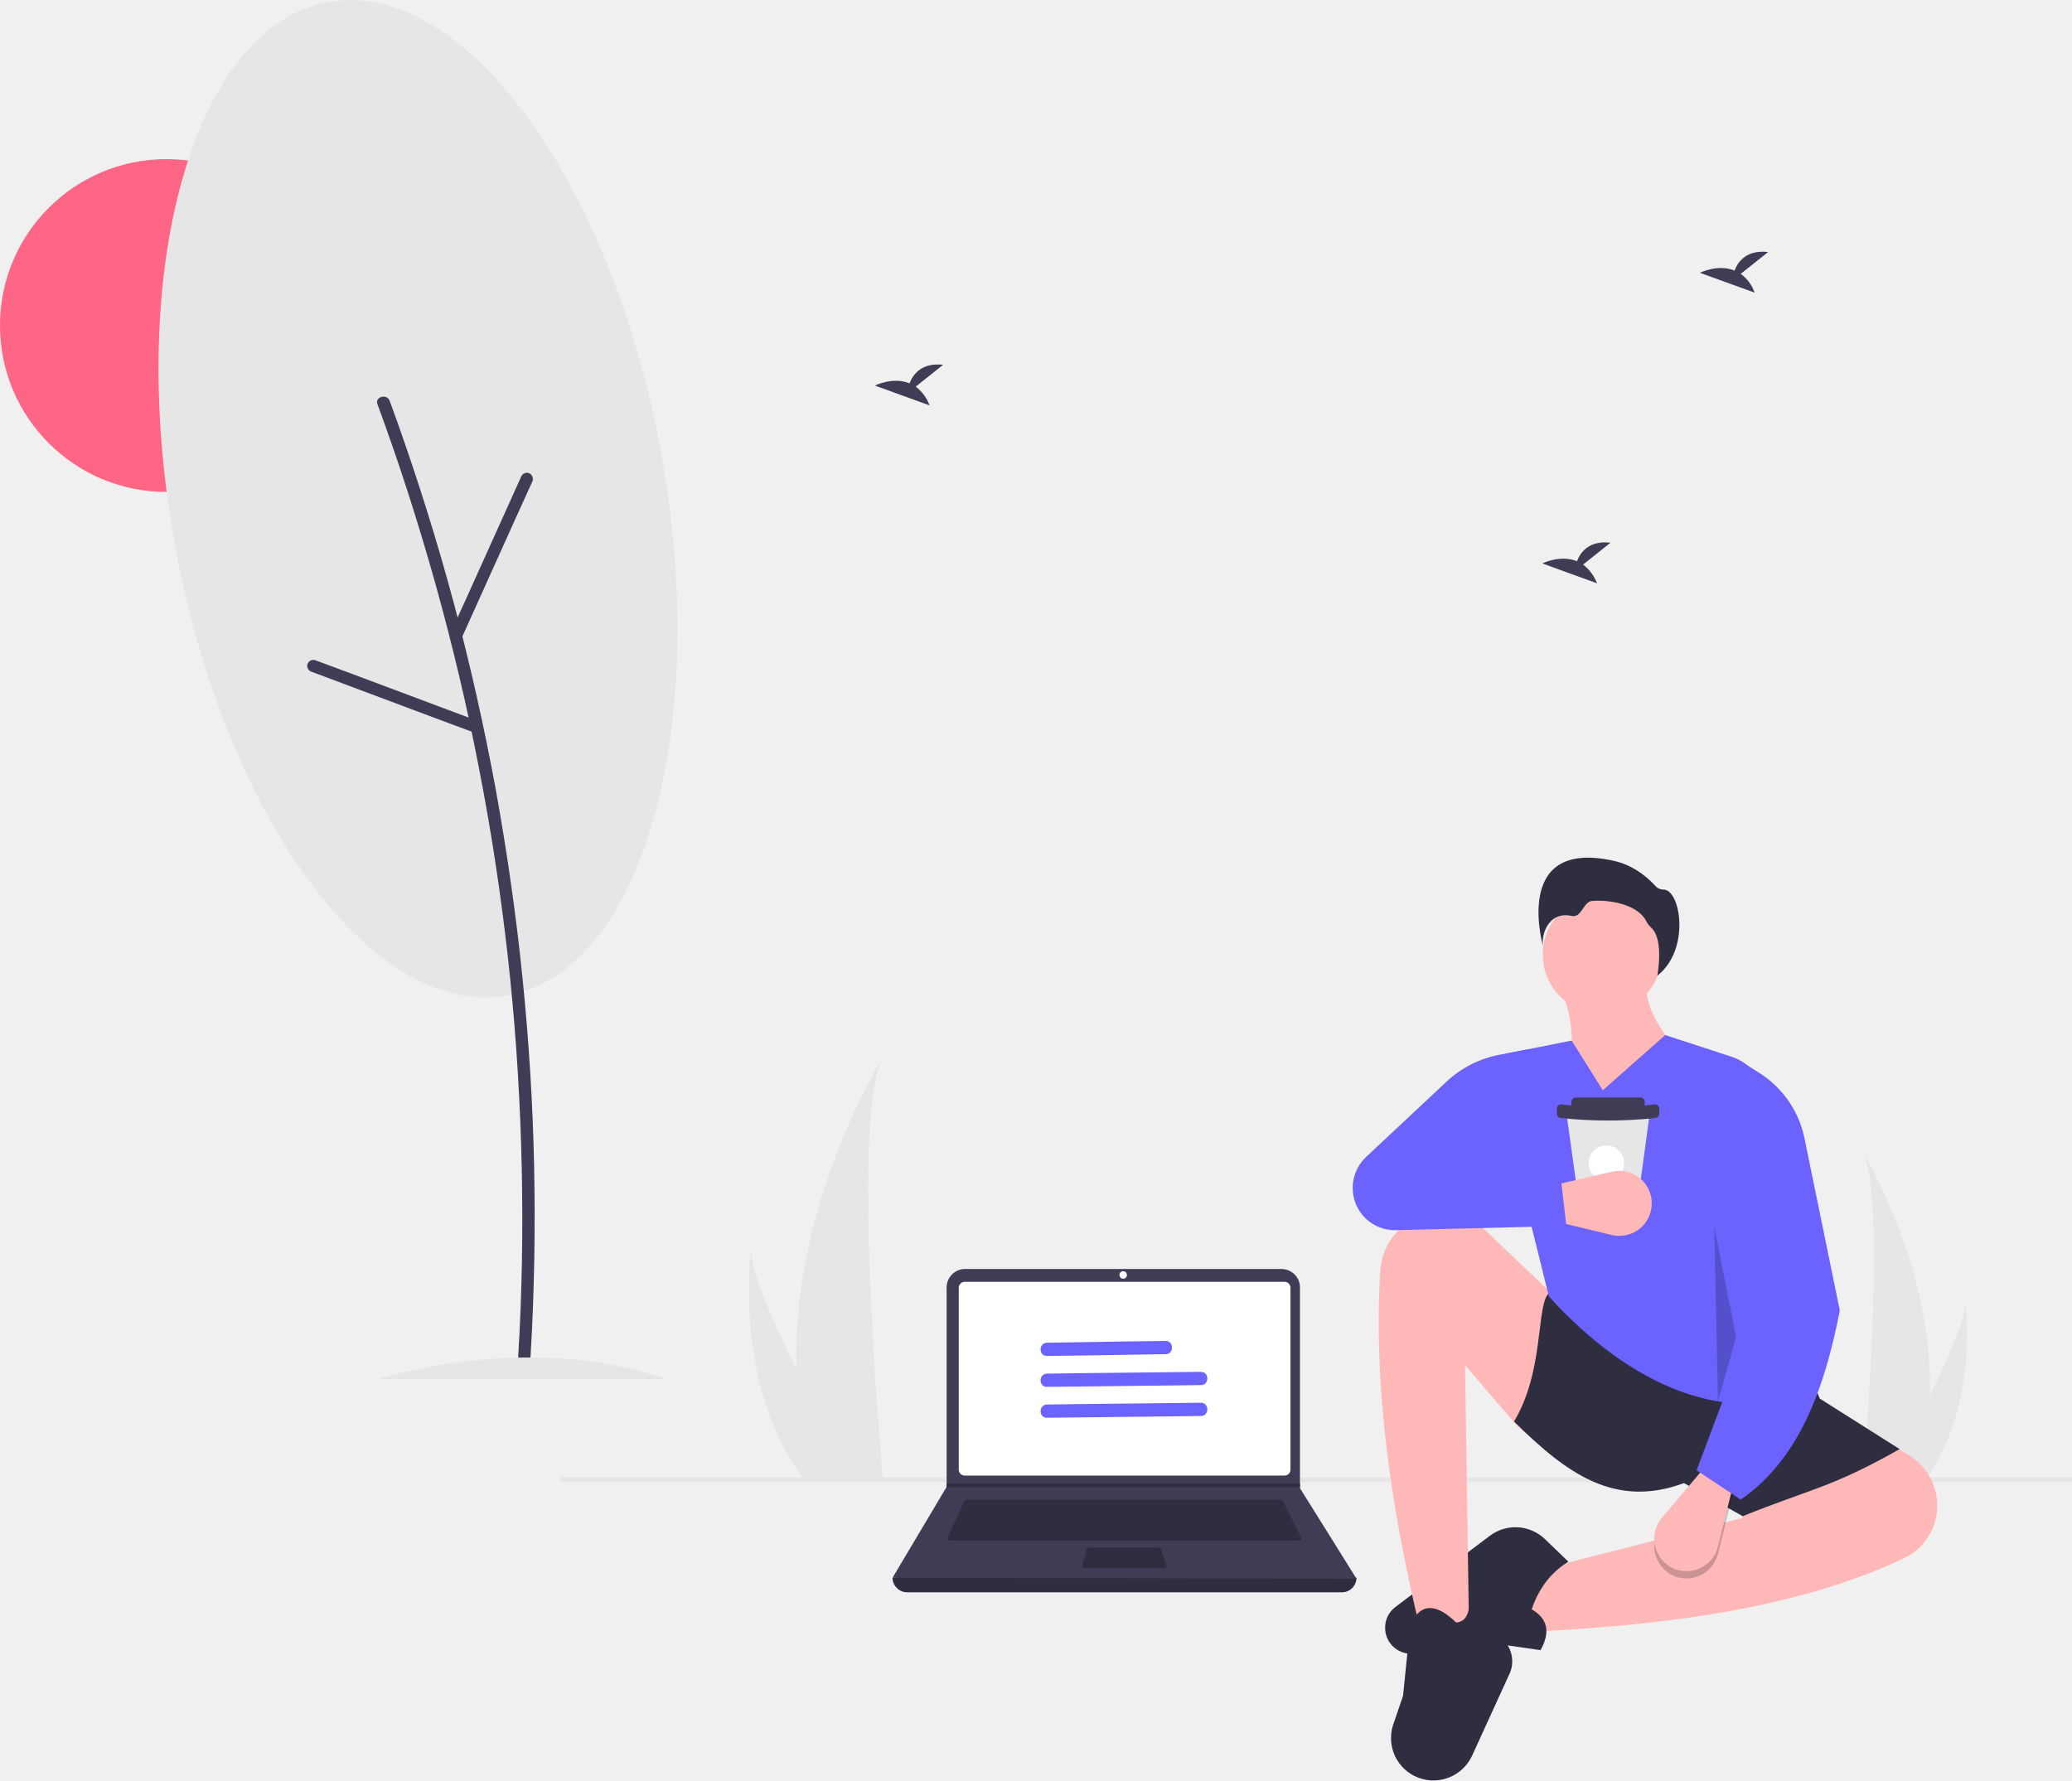
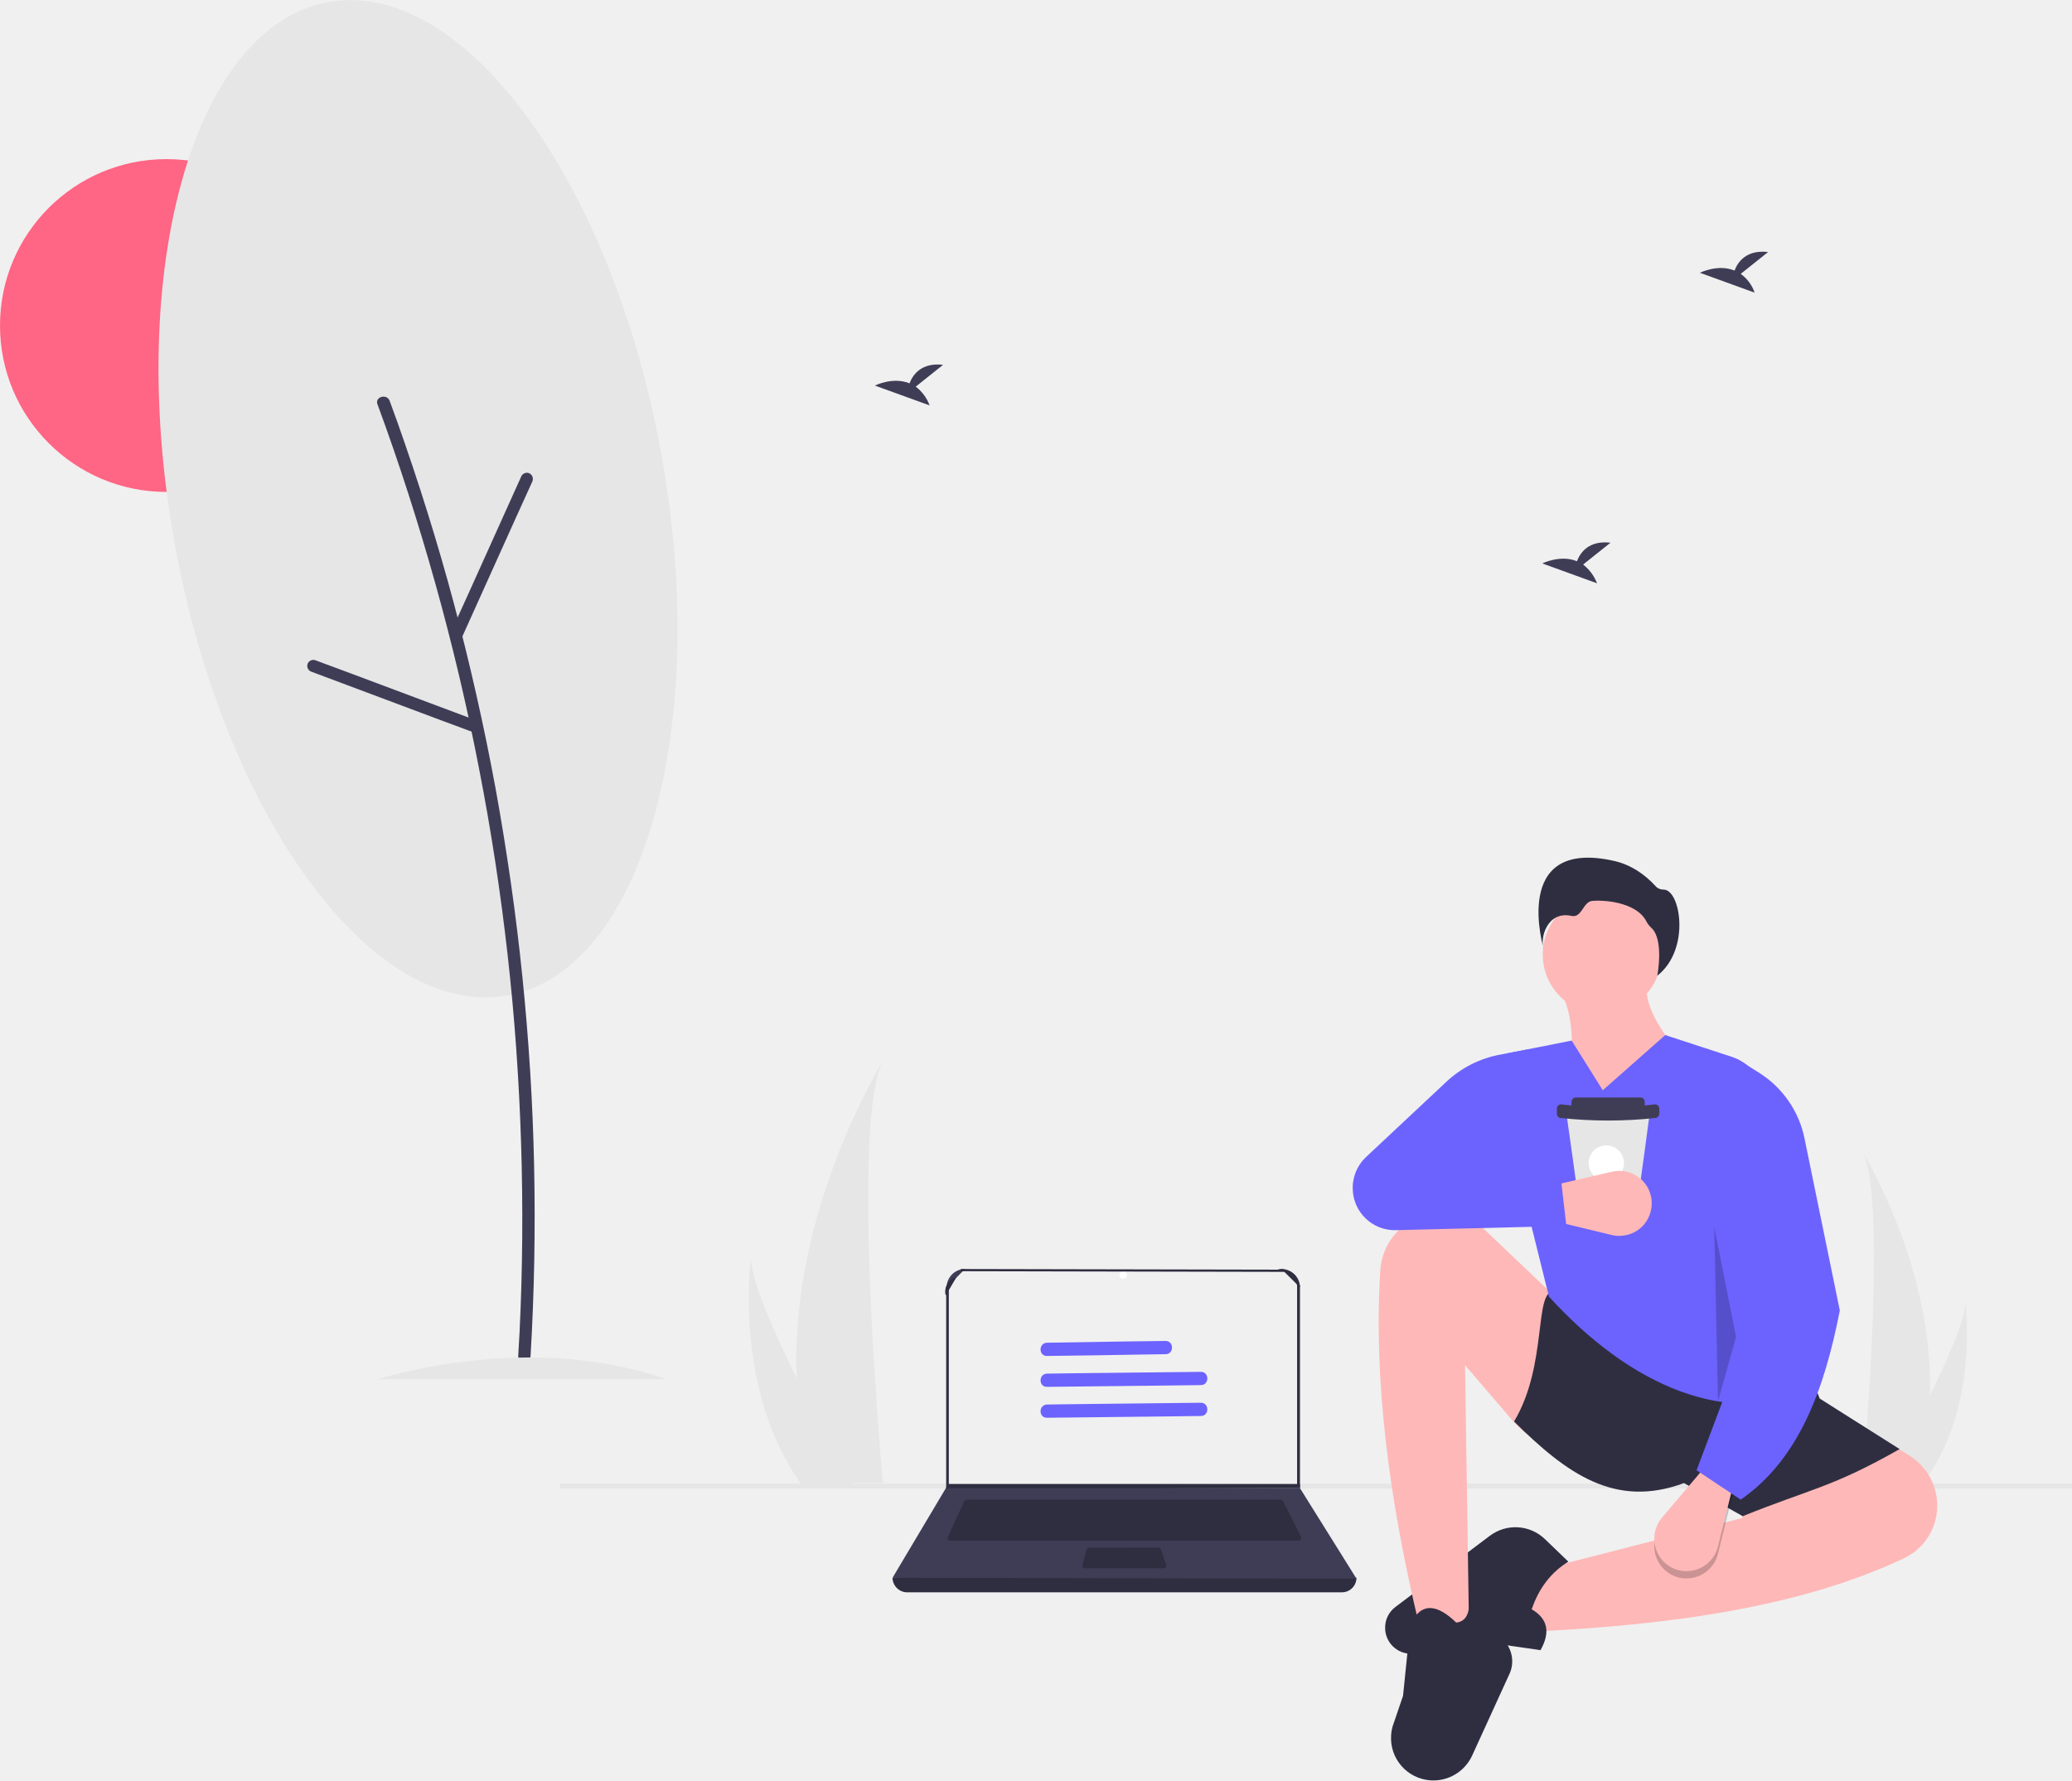
<svg xmlns="http://www.w3.org/2000/svg" version="1.1" id="a379d9a4-f6fe-40d1-beba-a0916853bd02" x="0px" y="0px" viewBox="0 0 938.8 806.7" style="enable-background:new 0 0 938.8 806.7;" xml:space="preserve">
  <style type="text/css">
	.st0{fill:#FF6584;}
	.st1{fill:#E6E6E6;}
	.st2{fill:#FEB8B8;}
	.st3{fill:#2F2E41;}
	.st4{fill:#FFB8B8;}
	.st5{fill:#6C63FF;}
	.st6{opacity:0.2;enable-background:new    ;}
	.st7{fill:#3F3D56;}
	.st8{fill:#FFFFFF;}
</style>
  <circle class="st0" cx="75.4" cy="147.5" r="75.4" />
+   <rect x="253.8" y="672.3" class="st1" width="685" height="2.2" />
  <path class="st1" d="M874.4,632.4c-0.3,12.8-2.5,25.5-6.4,37.8c-0.1,0.3-0.2,0.6-0.3,0.8h-23.8c0-0.3,0.1-0.5,0.1-0.8  c1.6-18.3,10.7-129.4-0.2-148.4C844.7,523.3,876.2,574.4,874.4,632.4z" />
  <path class="st1" d="M872.6,670.2c-0.2,0.3-0.4,0.6-0.6,0.8h-17.9c0.1-0.2,0.3-0.5,0.5-0.8c3-5.3,11.7-21.3,19.8-37.8  c8.7-17.7,16.7-36.2,16-42.8C890.6,591.1,896.6,636.9,872.6,670.2z" />
-   <rect x="253.8" y="669.4" class="st1" width="685" height="2.2" />
  <path class="st2" d="M692.2,739.4l3.3-27.5l94-24.1l-10.8-32.4c7.5-21.6,20.8-32.2,44.9-21.6l41.6,25.8c8.2,5.1,13,14.3,12.5,24l0,0  c-0.5,9.7-6.3,18.4-15.1,22.5C816.1,728.1,756.8,736.5,692.2,739.4z" />
  <path class="st3" d="M698,747.7l-29.1-4.2l-27.2,5.6c-6.4,1.3-12.6-2.8-13.9-9.2c-0.1-0.6-0.2-1.2-0.2-1.9l0,0  c-0.2-3.9,1.6-7.6,4.7-9.9l42.7-32.2c7.6-5.7,18.1-5.1,25,1.5l10.6,10.2c-7.6,4.7-13.3,11.8-16.6,21.6  C701.2,733.4,702.6,739.5,698,747.7z" />
  <circle class="st2" cx="725.9" cy="432.5" r="26.9" />
  <path class="st2" d="M767.9,485.6L707.6,511c4.9-24.6,7.3-47,0-60.7l38.7-4.6C744.4,456.2,754.2,470.3,767.9,485.6z" />
  <path class="st4" d="M665.6,738.5l-22.5-1.7c-13.8-57.4-20.8-111.6-17.7-161.1c0.9-15,13.5-26.6,28.6-26.3l0,0  c7,0.2,13.6,2.9,18.6,7.7l29,27.6c13,12.2,23,27.2,29.4,43.8c8.2,21.5,5.3,33.6-14.4,31.6c-12.3-1.4-23.6-7.4-31.6-16.8l-21.2-24.7  L665.6,738.5z" />
  <path class="st3" d="M648.2,806.7L648.2,806.7c-10.6-0.7-18.6-9.8-17.9-20.4c0.1-1.7,0.4-3.4,1-5l4.4-12.9L639,736  c5.1-10.5,12.4-8.9,20.8-0.8c5.3-0.5,6.5-5.9,5.8-13.3l16.9,22.7c2.9,4,3.5,9.2,1.5,13.7l-17,37.2  C663.6,802.8,656.2,807.2,648.2,806.7z" />
-   <path class="st3" d="M860.7,656.6c-30.8,17.5-40.4,18-71.1,30.4l-26.6-15c-31.3,11.6-53.2-4.3-77-27.9c15.5-25.9,8.7-59.5,18.3-59.1  l115.2,36.2l5,12.5L860.7,656.6z" />
+   <path class="st3" d="M860.7,656.6c-30.8,17.5-40.4,18-71.1,30.4L763,672c-31.3,11.6-53.2-4.3-77-27.9c15.5-25.9,8.7-59.5,18.3-59.1  l115.2,36.2l5,12.5L860.7,656.6z" />
  <path class="st5" d="M823.7,629.5c-40.7,17.6-84.5-1-121.9-42l-24.8-100c-1.2-4.5,1.5-9,5.9-10.2c0.2,0,0.3-0.1,0.5-0.1l28.7-5.7  l14.1,22.5l28.3-25l30,9.8c8.1,2.7,14.1,9.6,15.6,18L823.7,629.5z" />
  <path class="st6" d="M759,714.3L759,714.3c-7.6-2.9-11.4-11.4-8.5-19c0.6-1.6,1.4-3,2.5-4.3l19-22.4l13.3,7.5l-6.9,27.9  c-1.9,7.9-9.9,12.7-17.8,10.8C760.2,714.7,759.6,714.5,759,714.3z" />
  <path class="st4" d="M759,711L759,711c-7.6-2.9-11.4-11.4-8.5-19c0.6-1.6,1.4-3,2.5-4.3l19-22.4l13.3,7.5l-6.9,27.9  c-1.9,7.9-9.9,12.7-17.8,10.8C760.2,711.4,759.6,711.2,759,711z" />
  <path class="st5" d="M788.7,679.5l-20-13.3l29.1-77.4l-10.8-109l9.9,6.2c10.7,6.7,18.2,17.5,20.7,29.8l16,78  C826.6,629.7,815,661.3,788.7,679.5z" />
  <polygon class="st6" points="776.7,555.9 786.6,605.8 778.4,635 " />
  <path class="st3" d="M699.5,430.2c0,0-15.5-50.8,31.9-40.1c7.4,1.7,13.7,5.9,18.8,11.5c0.9,1,2.2,1.5,3.6,1.5  c7.6,0,12.3,27.1-2.9,39c0,0,3.1-16-2.5-21.5c-1-0.9-1.9-2-2.5-3.2c-3.7-7.4-16-9.8-24.4-9.2c-4.3,0.3-4.7,7.9-9.5,6.8  C701,412.6,697.5,425.2,699.5,430.2z" />
  <path class="st1" d="M747.3,505.6l-0.3,2.3l-1.9,14.2l-3.2,23.2l-0.8,5.8c-0.1,0.9-0.9,1.6-1.8,1.6H718c-0.9,0-1.7-0.7-1.8-1.6  l-0.8-5.8l-3.2-23.2l-2-14.2l-0.3-2.3c-0.1-1,0.6-1.9,1.6-2.1c0.1,0,0.2,0,0.3,0h33.7c1,0,1.9,0.8,1.9,1.9  C747.3,505.4,747.3,505.5,747.3,505.6z" />
  <path class="st7" d="M713.9,497.3h29.4c1,0,1.9,0.8,1.9,1.9l0,0v2.4c0,1-0.8,1.9-1.9,1.9l0,0h-29.4c-1,0-1.9-0.8-1.9-1.9l0,0v-2.4  C712.1,498.2,712.9,497.3,713.9,497.3L713.9,497.3z" />
  <path class="st7" d="M749.9,506.6c-14.1,1.5-28.4,1.5-42.6,0c-1,0-1.9-0.8-1.9-1.9l0,0l0,0v-2.4c0-1,0.8-1.9,1.9-1.9  c14.1,1.7,28.4,1.7,42.6,0c1,0,1.9,0.8,1.9,1.9v2.4C751.8,505.7,750.9,506.6,749.9,506.6z" />
  <circle class="st8" cx="727.8" cy="527" r="8" />
  <path class="st4" d="M748.3,543.8L748.3,543.8c0.8,8.1-5,15.3-13.1,16.1c-1.7,0.2-3.3,0.1-4.9-0.3l-28.6-6.9l0.7-15.3l28-6.5  c7.9-1.8,15.8,3.1,17.6,11C748.2,542.6,748.3,543.2,748.3,543.8z" />
  <path class="st5" d="M709.7,555.5l-77.2,1.9c-10.6,0.3-19.4-8.1-19.6-18.7c0-1.1,0-2.1,0.2-3.2l0,0c0.6-4.3,2.7-8.3,5.9-11.3  l36.3-34c6.7-6.3,15.1-10.6,24.2-12.3l12.7-2.4l7.5,56.6l-43.3-5l50.7,5.8L709.7,555.5z" />
  <path class="st3" d="M608,721.5H411c-3.6,0-6.6-3-6.6-6.6l0,0l0,0c71.4-8.3,141.5-8.3,210.2,0l0,0  C614.6,718.5,611.7,721.5,608,721.5L608,721.5z" />
-   <path class="st7" d="M614.6,715.3l-210.2-0.4l24.4-41l0.1-0.2v-90.3c0-4.6,3.7-8.4,8.3-8.4c0,0,0,0,0,0h143.4c4.6,0,8.4,3.7,8.4,8.3  c0,0,0,0,0,0v91L614.6,715.3z" />
-   <path class="st8" d="M437.1,580.8c-1.5,0-2.7,1.2-2.7,2.7v82.4c0,1.5,1.2,2.7,2.7,2.7H582c1.5,0,2.7-1.2,2.7-2.7v-82.4  c0-1.5-1.2-2.7-2.7-2.7L437.1,580.8z" />
+   <path class="st7" d="M589,674.3l25.6,41l-210.2-0.4l24.4-41l0.1-0.2" />
+   <path class="st3" d="M580.6,575c4.6,0,8.4,3.7,8.4,8.3" />
+   <path class="st7" d="M437.2,575L437.2,575h143.4" />
+   <path class="st7" d="M428.9,583.4c0-4.6,3.7-8.4,8.3-8.4" />
+   <path class="st7" d="M428.9,673.7v-90.3" />
  <path class="st3" d="M438,679.5c-0.5,0-0.9,0.3-1.1,0.7l-7.5,16.3c-0.3,0.6,0,1.3,0.6,1.5c0.2,0.1,0.3,0.1,0.5,0.1h157.9  c0.6,0,1.2-0.5,1.2-1.2c0-0.2,0-0.4-0.1-0.5l-8.2-16.3c-0.2-0.4-0.6-0.6-1-0.6H438z" />
  <circle class="st8" cx="508.9" cy="577.7" r="1.7" />
-   <path class="st3" d="M493.4,701.3c-0.5,0-1,0.4-1.1,0.9l-1.9,7c-0.2,0.6,0.2,1.3,0.8,1.4c0.1,0,0.2,0,0.3,0h35.8  c0.6,0,1.2-0.5,1.2-1.2c0-0.1,0-0.3-0.1-0.4l-2.4-7c-0.2-0.5-0.6-0.8-1.1-0.8H493.4z" />
-   <polygon class="st3" points="589,672.3 589,673.9 428.8,673.9 428.9,673.7 428.9,672.3 " />
-   <path class="st1" d="M360.9,620.5c0.4,16.4,3.2,32.7,8.2,48.4c0.1,0.4,0.2,0.7,0.4,1.1H400c0-0.3-0.1-0.7-0.1-1.1  c-2-23.4-13.8-165.9,0.3-190.2C398.9,480.7,358.5,546.1,360.9,620.5z" />
-   <path class="st1" d="M363.2,668.9c0.3,0.4,0.5,0.7,0.8,1.1h22.9c-0.2-0.3-0.4-0.7-0.6-1.1c-3.8-6.8-15-27.2-25.4-48.4  c-11.2-22.7-21.4-46.4-20.6-54.9C340.1,567.5,332.3,626.3,363.2,668.9z" />
+   <path class="st3" d="M493.4,701.3c-0.5,0-1,0.4-1.1,0.9l-1.9,7c-0.2,0.6,0.2,1.3,0.8,1.4c0.1,0,0.2,0,0.3,0h35.8  c0.6,0,1.2-0.5,1.2-1.2c0-0.1,0-0.3-0.1-0.4l-2.4-7c-0.2-0.5-0.6-0.8-1.1-0.8L493.4,701.3L493.4,701.3z" />
+   <polyline class="st3" points="428.9,672.4 589,672.4 589,674.3 428.8,674.3 428.9,674.1 428.9,672.4 " />
+   <path class="st1" d="M360.9,622.5c0.4,16.4,3.2,32.7,8.2,48.4c0.1,0.4,0.2,0.7,0.4,1.1H400c0-0.3-0.1-0.7-0.1-1.1  c-2-23.4-13.8-165.9,0.3-190.2C398.9,482.7,358.5,548.1,360.9,622.5z" />
+   <path class="st1" d="M363.2,672.7c0.3,0.4,0.5,0.7,0.8,1.1h22.9c-0.2-0.3-0.4-0.7-0.6-1.1c-3.8-6.8-15-27.2-25.4-48.4  c-11.2-22.7-21.4-46.4-20.6-54.9C340.1,571.3,332.3,630.1,363.2,672.7z" />
  <path class="st7" d="M414.9,175.2l12.4-9.9c-9.6-1.1-13.6,4.2-15.2,8.4c-7.5-3.1-15.7,1-15.7,1l24.8,9  C419.9,180.2,417.7,177.3,414.9,175.2z" />
  <path class="st7" d="M788.7,124.1l12.4-9.9c-9.6-1.1-13.6,4.2-15.2,8.4c-7.5-3.1-15.7,1-15.7,1l24.8,9  C793.8,129.1,791.6,126.2,788.7,124.1z" />
  <path class="st7" d="M717.3,255.8l12.4-9.9c-9.6-1.1-13.6,4.2-15.2,8.4c-7.5-3.1-15.7,1-15.7,1l24.8,9  C722.3,260.9,720.1,258,717.3,255.8z" />
-   <ellipse transform="matrix(0.9841 -0.1774 0.1774 0.9841 -37.0874 37.1905)" class="st1" cx="189.4" cy="226" rx="112.1" ry="228.7" />
+   <ellipse transform="matrix(0.9841 -0.1774 0.1774 0.9841 -37.0893 37.1846)" class="st1" cx="189.4" cy="226" rx="112.1" ry="228.7" />
  <path class="st7" d="M171,183.1c9.9,26.8,18.6,54,26.3,81.5C205,292.2,211.6,320,217,348c5.5,28.1,9.8,56.3,13,84.7  c3.2,28.4,5.2,56.9,6.1,85.4c0.9,28.5,0.7,57.1-0.7,85.7c-0.2,3.5-0.4,7-0.6,10.5c-0.2,3.6,5.4,3.6,5.6,0  c1.7-28.6,2.2-57.3,1.6-86.1c-0.6-28.6-2.4-57.1-5.3-85.5c-2.9-28.5-7-56.9-12.1-85.1c-5.2-28.2-11.5-56.2-18.9-84  c-7.4-27.7-16-55.1-25.6-82.2c-1.2-3.3-2.4-6.6-3.6-9.9C175.2,178.3,169.8,179.8,171,183.1L171,183.1z" />
-   <path class="st7" d="M209.4,288.6l24.7-54.8l7-15.4c0.7-1.3,0.3-3-1-3.8c-1.3-0.8-3-0.3-3.8,1l-24.7,54.8l-7,15.4  c-0.7,1.3-0.3,3,1,3.8C206.9,290.4,208.6,289.9,209.4,288.6L209.4,288.6z" />
+   <path class="st7" d="M209.4,288.6l24.7-54.8l7-15.4c0.7-1.3,0.3-3-1-3.8s-3-0.3-3.8,1l-24.7,54.8l-7,15.4c-0.7,1.3-0.3,3,1,3.8  C206.9,290.4,208.6,289.9,209.4,288.6L209.4,288.6z" />
  <path class="st7" d="M214.9,326.1L158.6,305l-15.9-5.9c-1.5-0.4-3,0.5-3.4,1.9c-0.4,1.5,0.5,3,1.9,3.4l56.3,21.1l15.9,5.9  c1.5,0.4,3-0.5,3.4-1.9C217.2,328,216.3,326.5,214.9,326.1L214.9,326.1z" />
  <path class="st1" d="M171.1,625c0,0,67.8-22.3,130.9,0" />
  <path class="st5" d="M474.4,614.4c13.4-0.1,26.9-0.4,40.3-0.6c4.5-0.1,9-0.1,13.4-0.2c3.9,0,3.9-6,0-6c-13.4,0.1-26.9,0.4-40.3,0.6  c-4.5,0.1-9,0.1-13.4,0.2C470.5,608.5,470.5,614.5,474.4,614.4z" />
  <path class="st5" d="M474.4,628.4l54.3-0.6l15.4-0.2c3.9,0,3.9-6,0-6l-54.3,0.6l-15.4,0.2C470.5,622.5,470.5,628.5,474.4,628.4z" />
  <path class="st5" d="M474.4,642.4l54.3-0.6l15.4-0.2c3.9,0,3.9-6,0-6l-54.3,0.6l-15.4,0.2C470.5,636.5,470.5,642.5,474.4,642.4z" />
+   <polyline class="st3" points="589,582.4 589,674.1 587.7,674.1 587.7,582.4 587.9,582.4 589,582.4 " />
+   <path class="st3" d="M587,580.3c1.3,1.1,1.9,2.7,1.2,3.6" />
+   <path class="st3" d="M578.5,575.5c1.7-0.9,3.6-0.6,4.2,0.5" />
+   <polyline class="st3" points="582.4,576.3 435.3,576 435.3,575 582.5,575.3 582.4,575.4 582.4,576.3 " />
+   <polyline class="st3" points="429.9,582.8 429.9,674.4 428.7,674.4 428.7,582.7 428.8,582.8 429.9,582.8 " />
+   <path class="st3" d="M433.4,578.6c-3.7,1.1-5.9,4.9-4.9,8.4" />
</svg>
